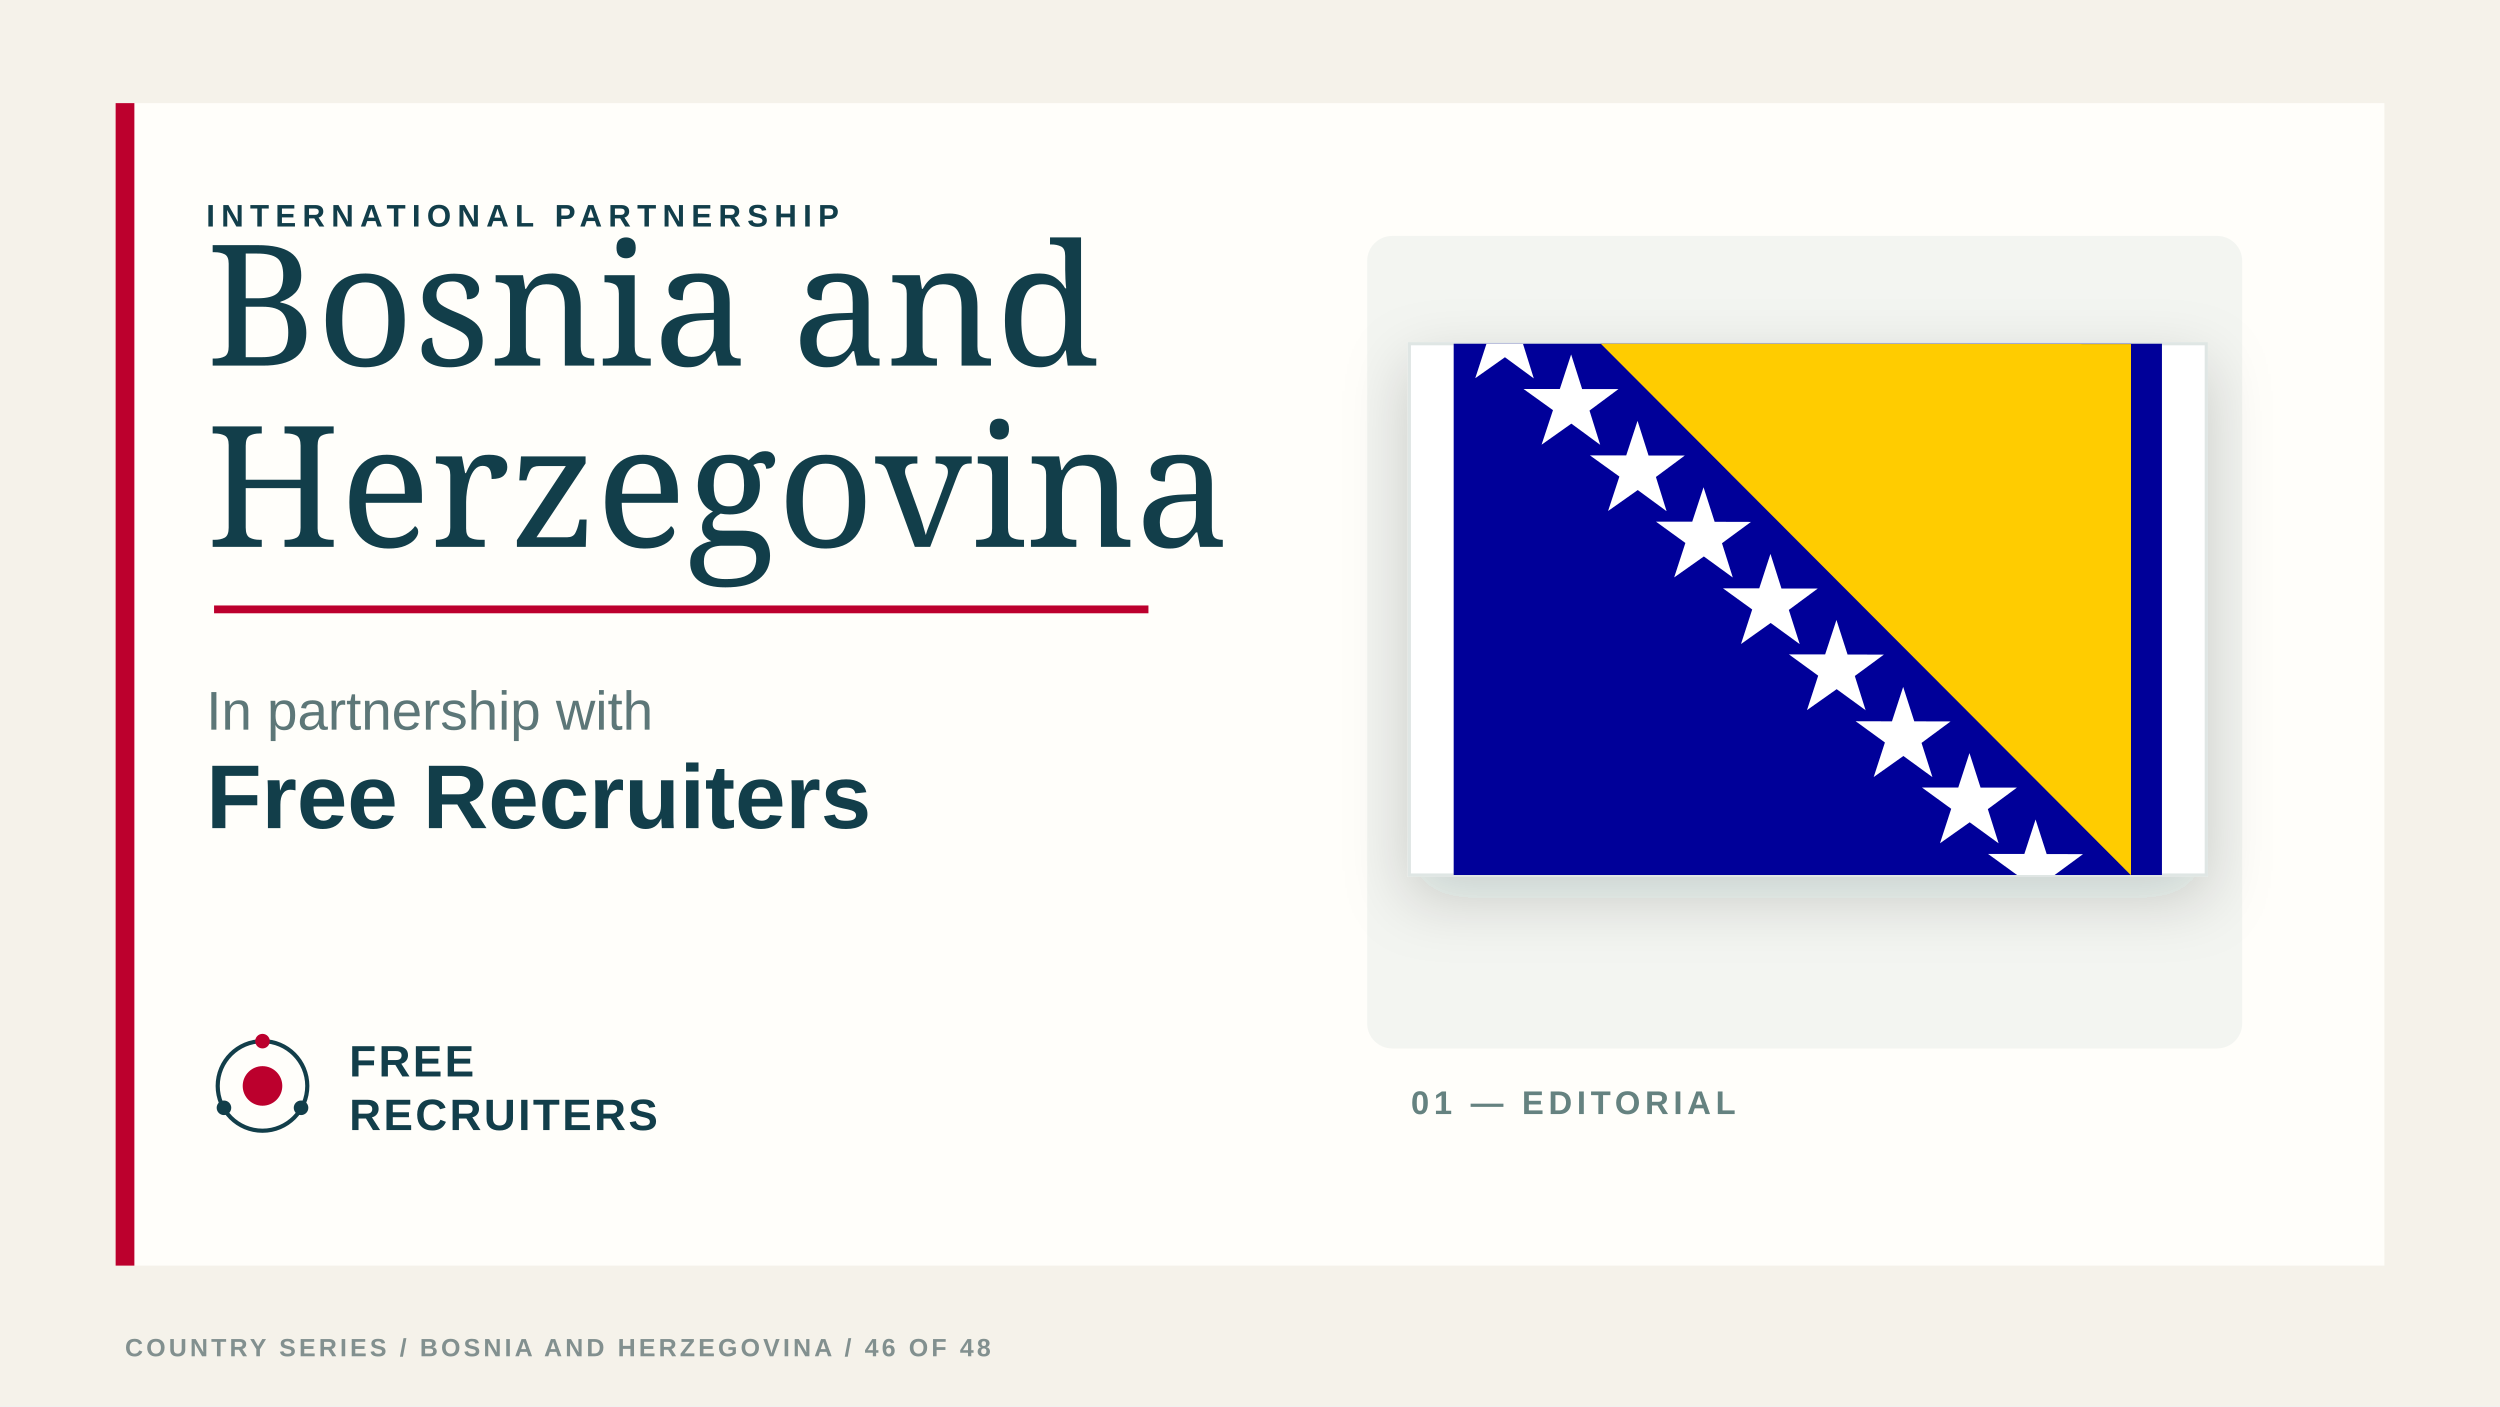
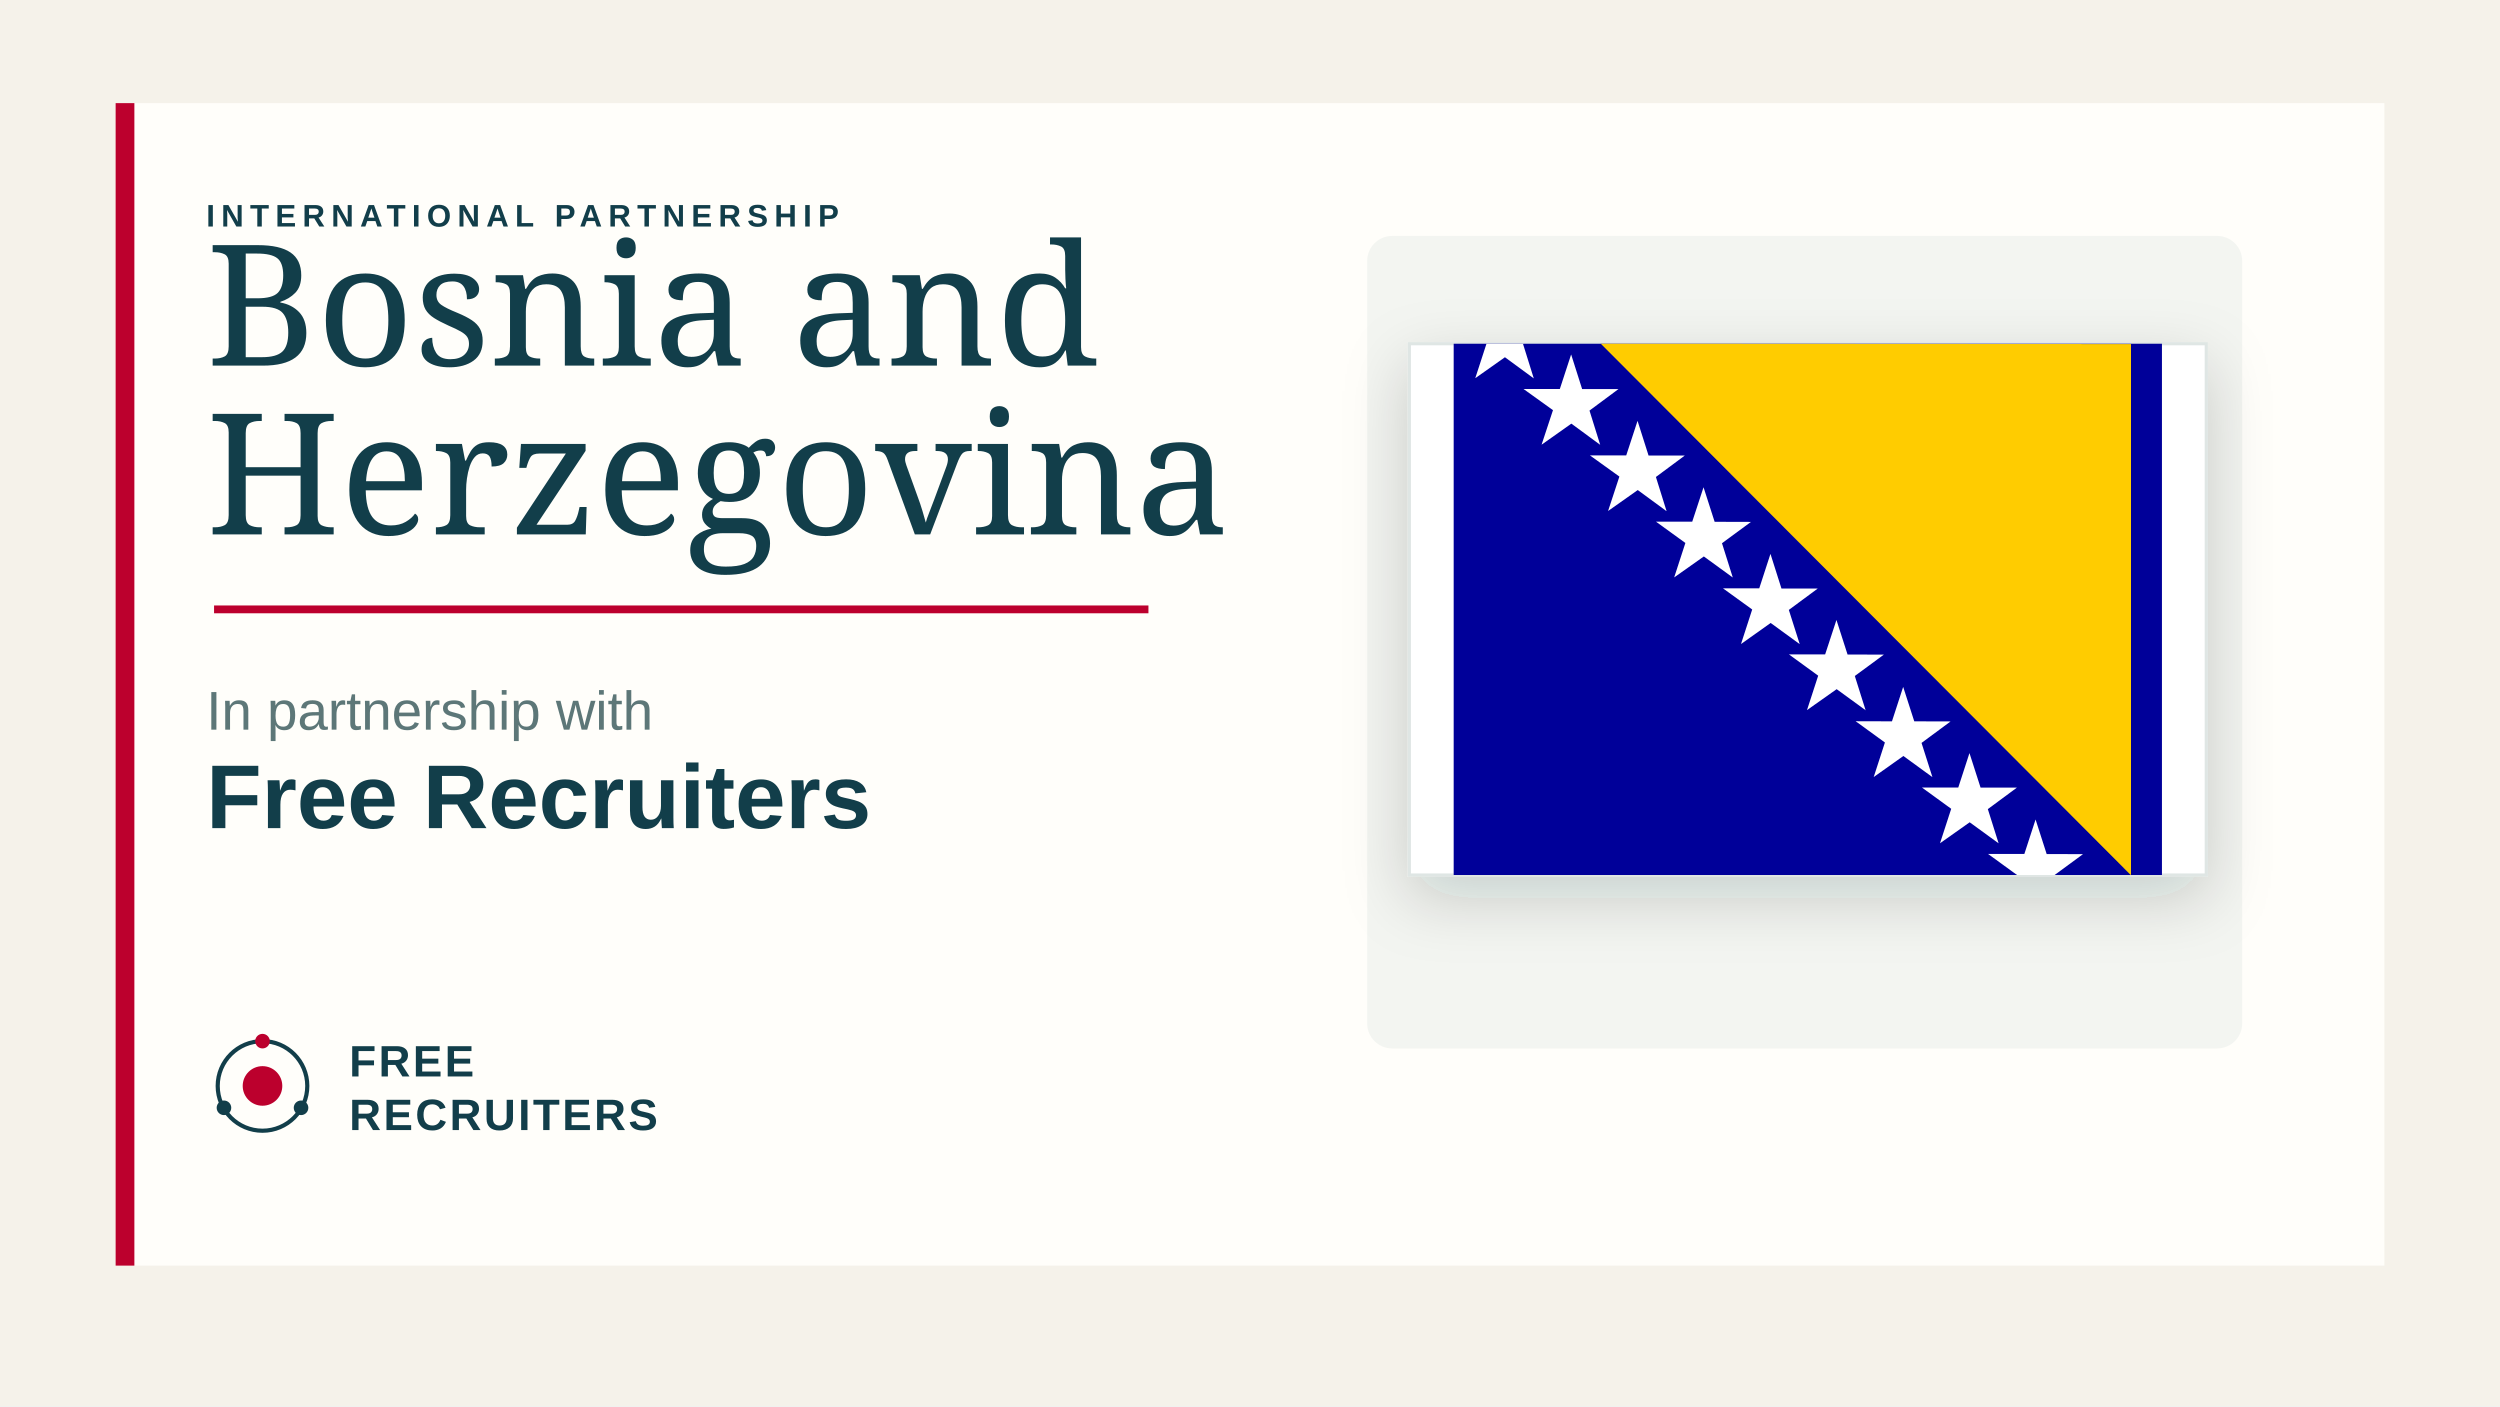
<svg xmlns="http://www.w3.org/2000/svg" width="1600" height="900" viewBox="0 0 1600 900" role="img" aria-label="Bosnia and Herzegovina in partnership with Free Recruiters — Editorial">
  <defs>
    <filter id="shadow">
      <feDropShadow dx="0" dy="14" stdDeviation="20" flood-color="#081F29" flood-opacity=".18" />
    </filter>
    <linearGradient id="sky" x2="1" y2="1">
      <stop stop-color="#d9f2f0" />
      <stop offset="1" stop-color="#eef4ff" />
    </linearGradient>
  </defs>
  <rect width="1600" height="900" fill="#F5F2EA" />
  <rect x="74" y="66" width="1452" height="744" fill="#FFFEFA" />
  <rect x="74" y="66" width="12" height="744" fill="#BC002D" />
  <text x="132" y="145" text-anchor="start" font-family="Arial, sans-serif" font-size="20" font-weight="700" letter-spacing="4" fill="#123E4A">INTERNATIONAL PARTNERSHIP</text>
  <text x="132" y="234" text-anchor="start" font-family="Georgia,serif" font-size="108" font-weight="400" letter-spacing="0" fill="#123E4A">Bosnia and</text>
-   <text x="132" y="350" text-anchor="start" font-family="Georgia,serif" font-size="108" font-weight="400" letter-spacing="0" fill="#123E4A">Herzegovina</text>
+   <text x="132" y="342" text-anchor="start" font-family="Georgia,serif" font-size="108" font-weight="400" letter-spacing="0" fill="#123E4A">Herzegovina</text>
  <path d="M137 390H735" stroke="#BC002D" stroke-width="5" />
  <text x="132" y="467" text-anchor="start" font-family="Arial, sans-serif" font-size="35" font-weight="400" letter-spacing="0" fill="#5D7778">In partnership with</text>
  <text x="132" y="530" text-anchor="start" font-family="Arial, sans-serif" font-size="58" font-weight="700" letter-spacing="0" fill="#123E4A">Free Recruiters</text>
  <g transform="translate(132 659) scale(0.666667)">
    <circle cx="54" cy="54" r="43" fill="none" stroke="#123E4A" stroke-width="4" />
    <circle cx="54" cy="54" r="19" fill="#BC002D" />
    <circle cx="54" cy="11" r="7" fill="#BC002D" />
    <circle cx="91" cy="75" r="7" fill="#123E4A" />
    <circle cx="17" cy="75" r="7" fill="#123E4A" />
  </g>
  <g font-family="Arial, sans-serif" font-weight="800" fill="#123E4A">
    <text x="223.52" y="688.92" font-size="28.16" letter-spacing="1.6">FREE</text>
    <text x="223.52" y="723.24" font-size="28.16" letter-spacing="1.6">RECRUITERS</text>
  </g>
  <rect x="875" y="151" width="560" height="520" rx="16" fill="#F3F5F1" />
  <g filter="url(#shadow)">
    <rect x="902" y="220" width="510" height="340" fill="#fff" stroke="#dfe6e4" stroke-width="2" />
    <svg id="flag-icons-ba" viewBox="0 0 640 480" x="902" y="220" width="510" height="340" preserveAspectRatio="xMidYMid meet">
      <defs>
        <clipPath id="ba-a">
          <path fill-opacity=".7" d="M-85.3 0h682.6v512H-85.3z" />
        </clipPath>
      </defs>
      <g fill-rule="evenodd" clip-path="url(#ba-a)" transform="translate(80)scale(.9375)">
        <path fill="#009" d="M-85.3 0h682.6v512H-85.3z" />
        <path fill="#FC0" d="m56.5 0 511 512.3V.3z" />
        <path fill="#FFF" d="M439.9 481.5 412 461.2l-28.6 20.2 10.8-33.2-28.2-20.5h35l10.8-33.2 10.7 33.3h35l-28 20.7zm81.3 10.4-35-.1-10.7-33.3-10.8 33.2h-35l28.2 20.5-10.8 33.2 28.6-20.2 28 20.3-10.5-33zM365.6 384.7l28-20.7-35-.1-10.7-33.2-10.8 33.2-35-.1 28.2 20.5-10.8 33.3 28.6-20.3 28 20.4zm-64.3-64.5 28-20.6-35-.1-10.7-33.3-10.9 33.2h-34.9l28.2 20.5-10.8 33.2 28.6-20.2 27.9 20.3zm-63.7-63.6 28-20.7h-35L220 202.5l-10.8 33.2h-35l28.2 20.4-10.8 33.3 28.6-20.3 28 20.4-10.5-33zm-64.4-64.3 28-20.6-35-.1-10.7-33.3-10.9 33.2h-34.9L138 192l-10.8 33.2 28.6-20.2 27.9 20.3-10.4-33zm-63.6-63.9 27.9-20.7h-35L91.9 74.3 81 107.6H46L74.4 128l-10.9 33.2L92.1 141l27.8 20.4zm-64-64 27.9-20.7h-35L27.9 10.3 17 43.6h-35L10.4 64l-11 33.3L28.1 77l27.8 20.4zm-64-64L9.4-20.3h-35l-10.7-33.3L-47-20.4h-35L-53.7 0l-10.8 33.2L-35.9 13l27.8 20.4z" />
      </g>
    </svg>
  </g>
-   <text x="903" y="713" text-anchor="start" font-family="Arial, sans-serif" font-size="21" font-weight="700" letter-spacing="3" fill="#658280">01 — EDITORIAL</text>
-   <text x="80" y="868" text-anchor="start" font-family="Arial, sans-serif" font-size="16" font-weight="700" letter-spacing="2" fill="#82908F">COUNTRY SERIES  /  BOSNIA AND HERZEGOVINA  /  46 OF 48</text>
</svg>
